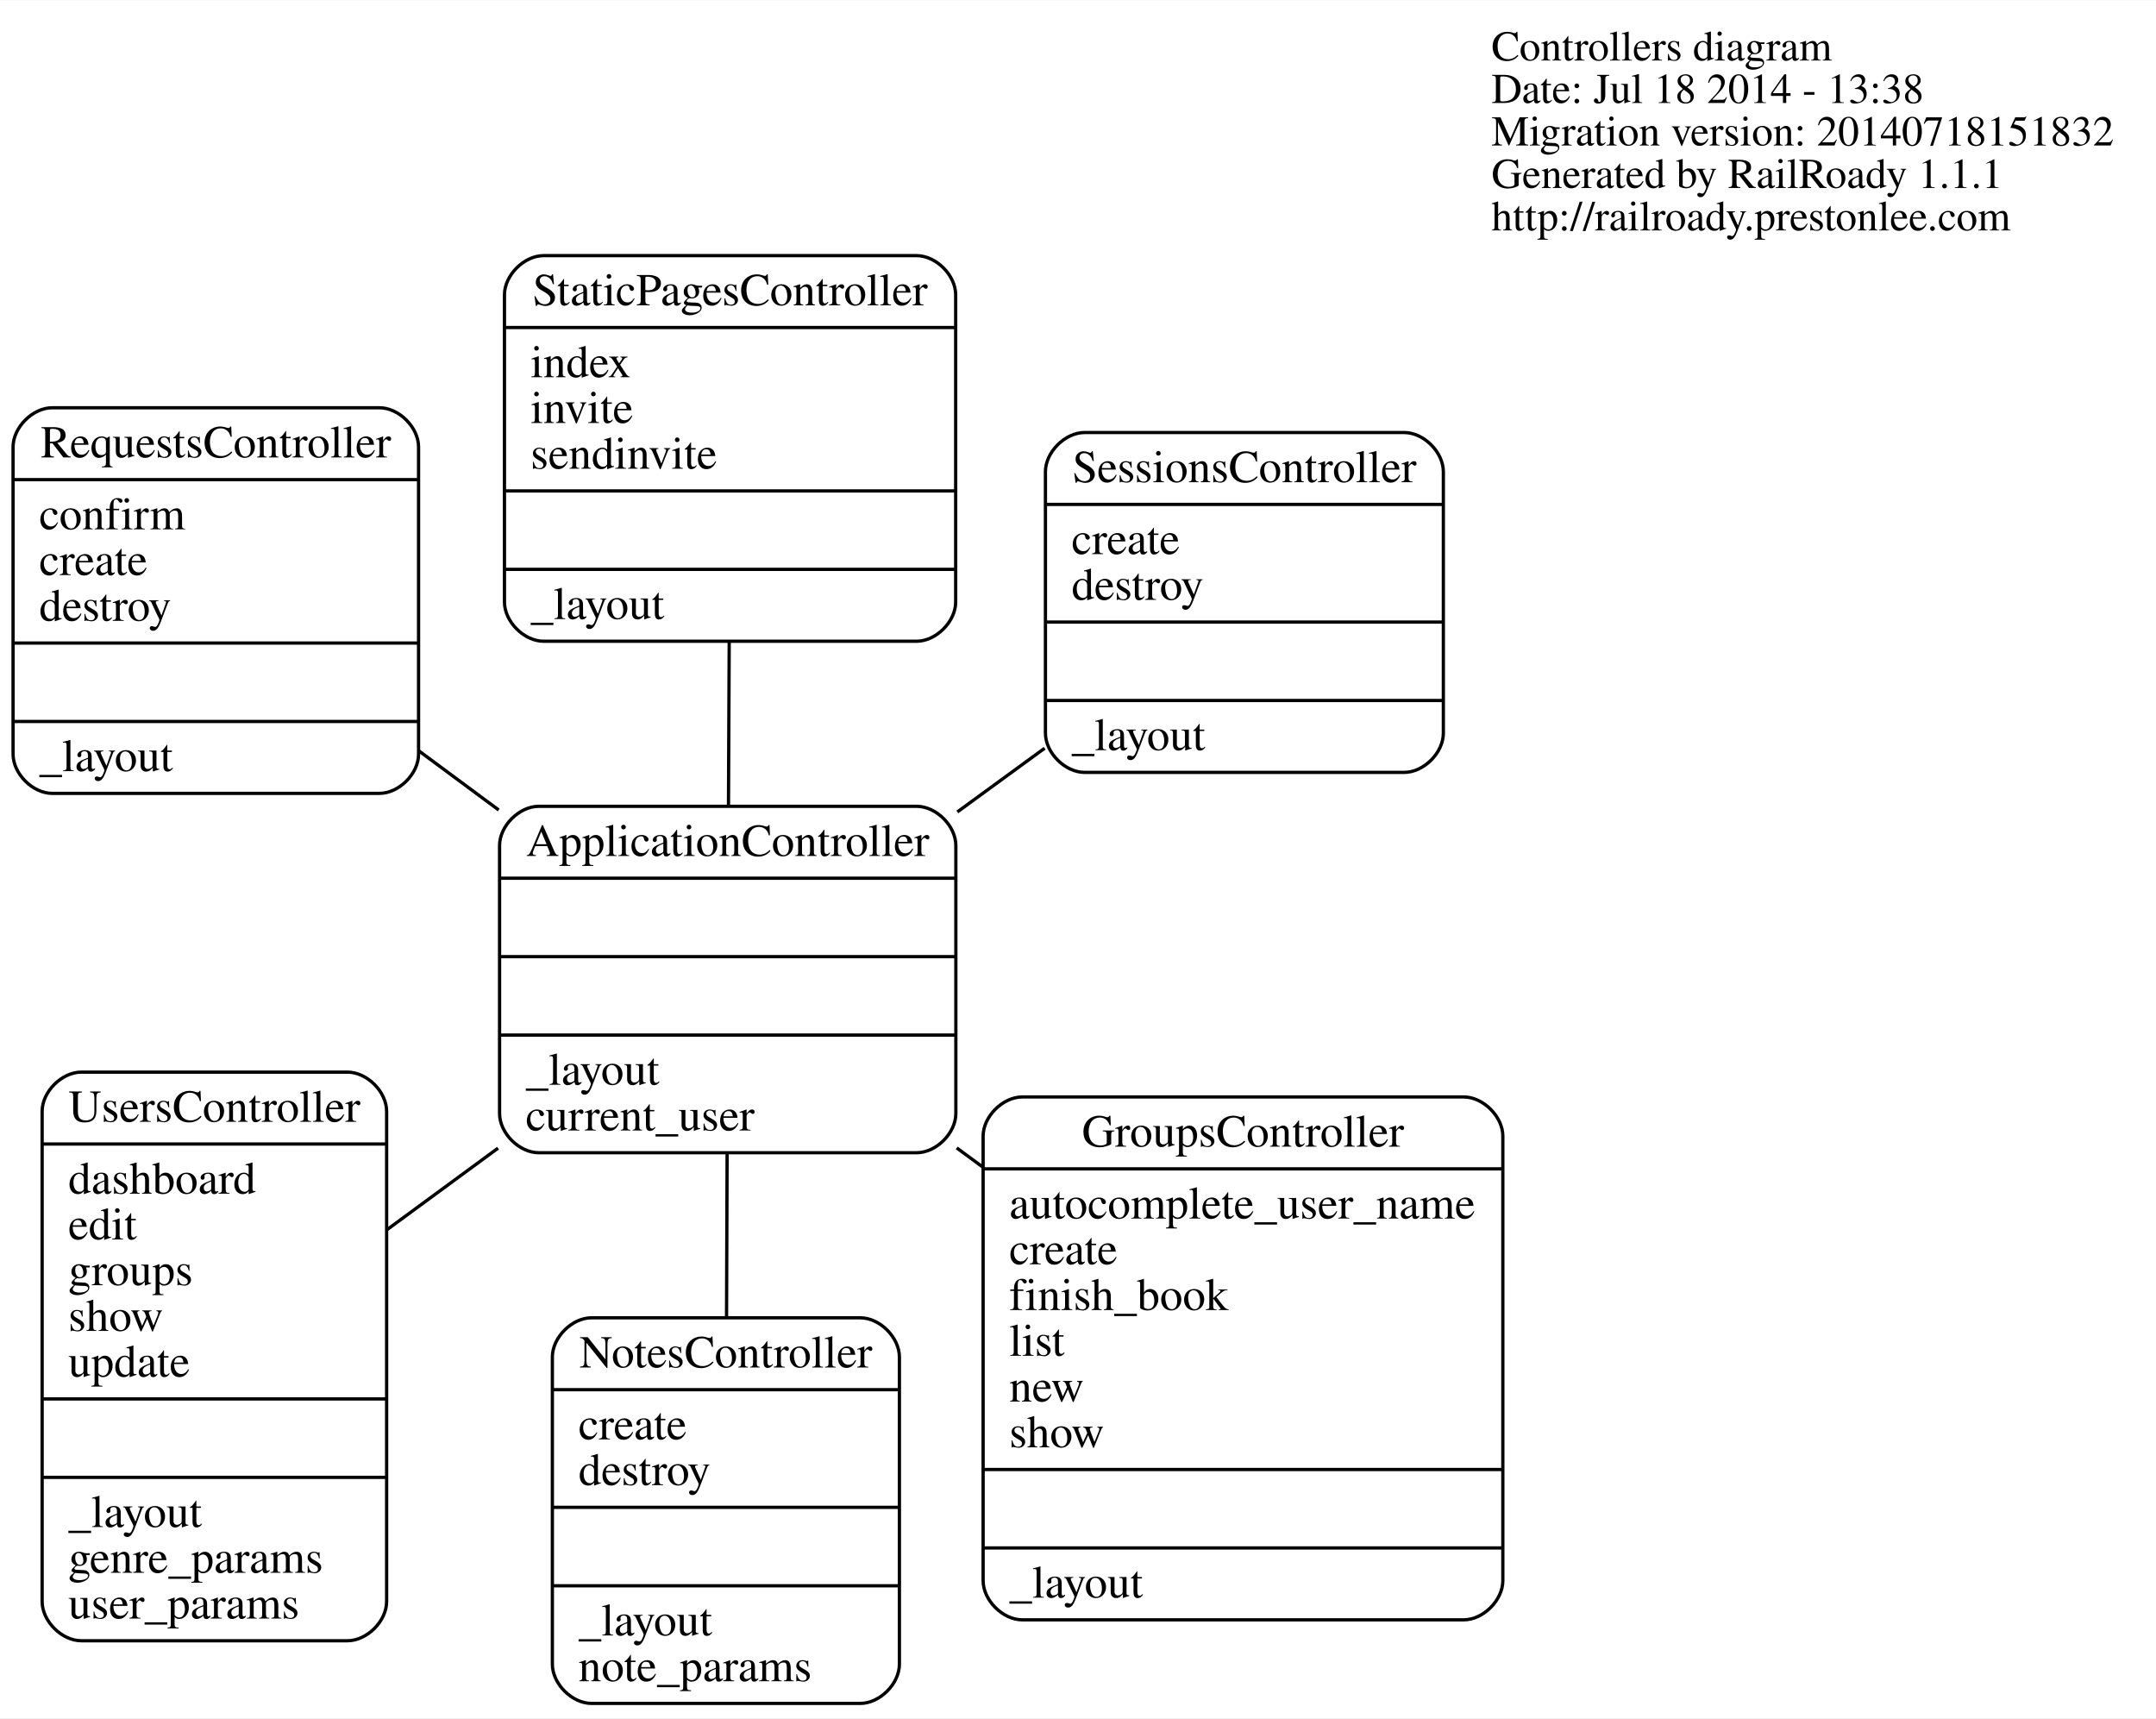
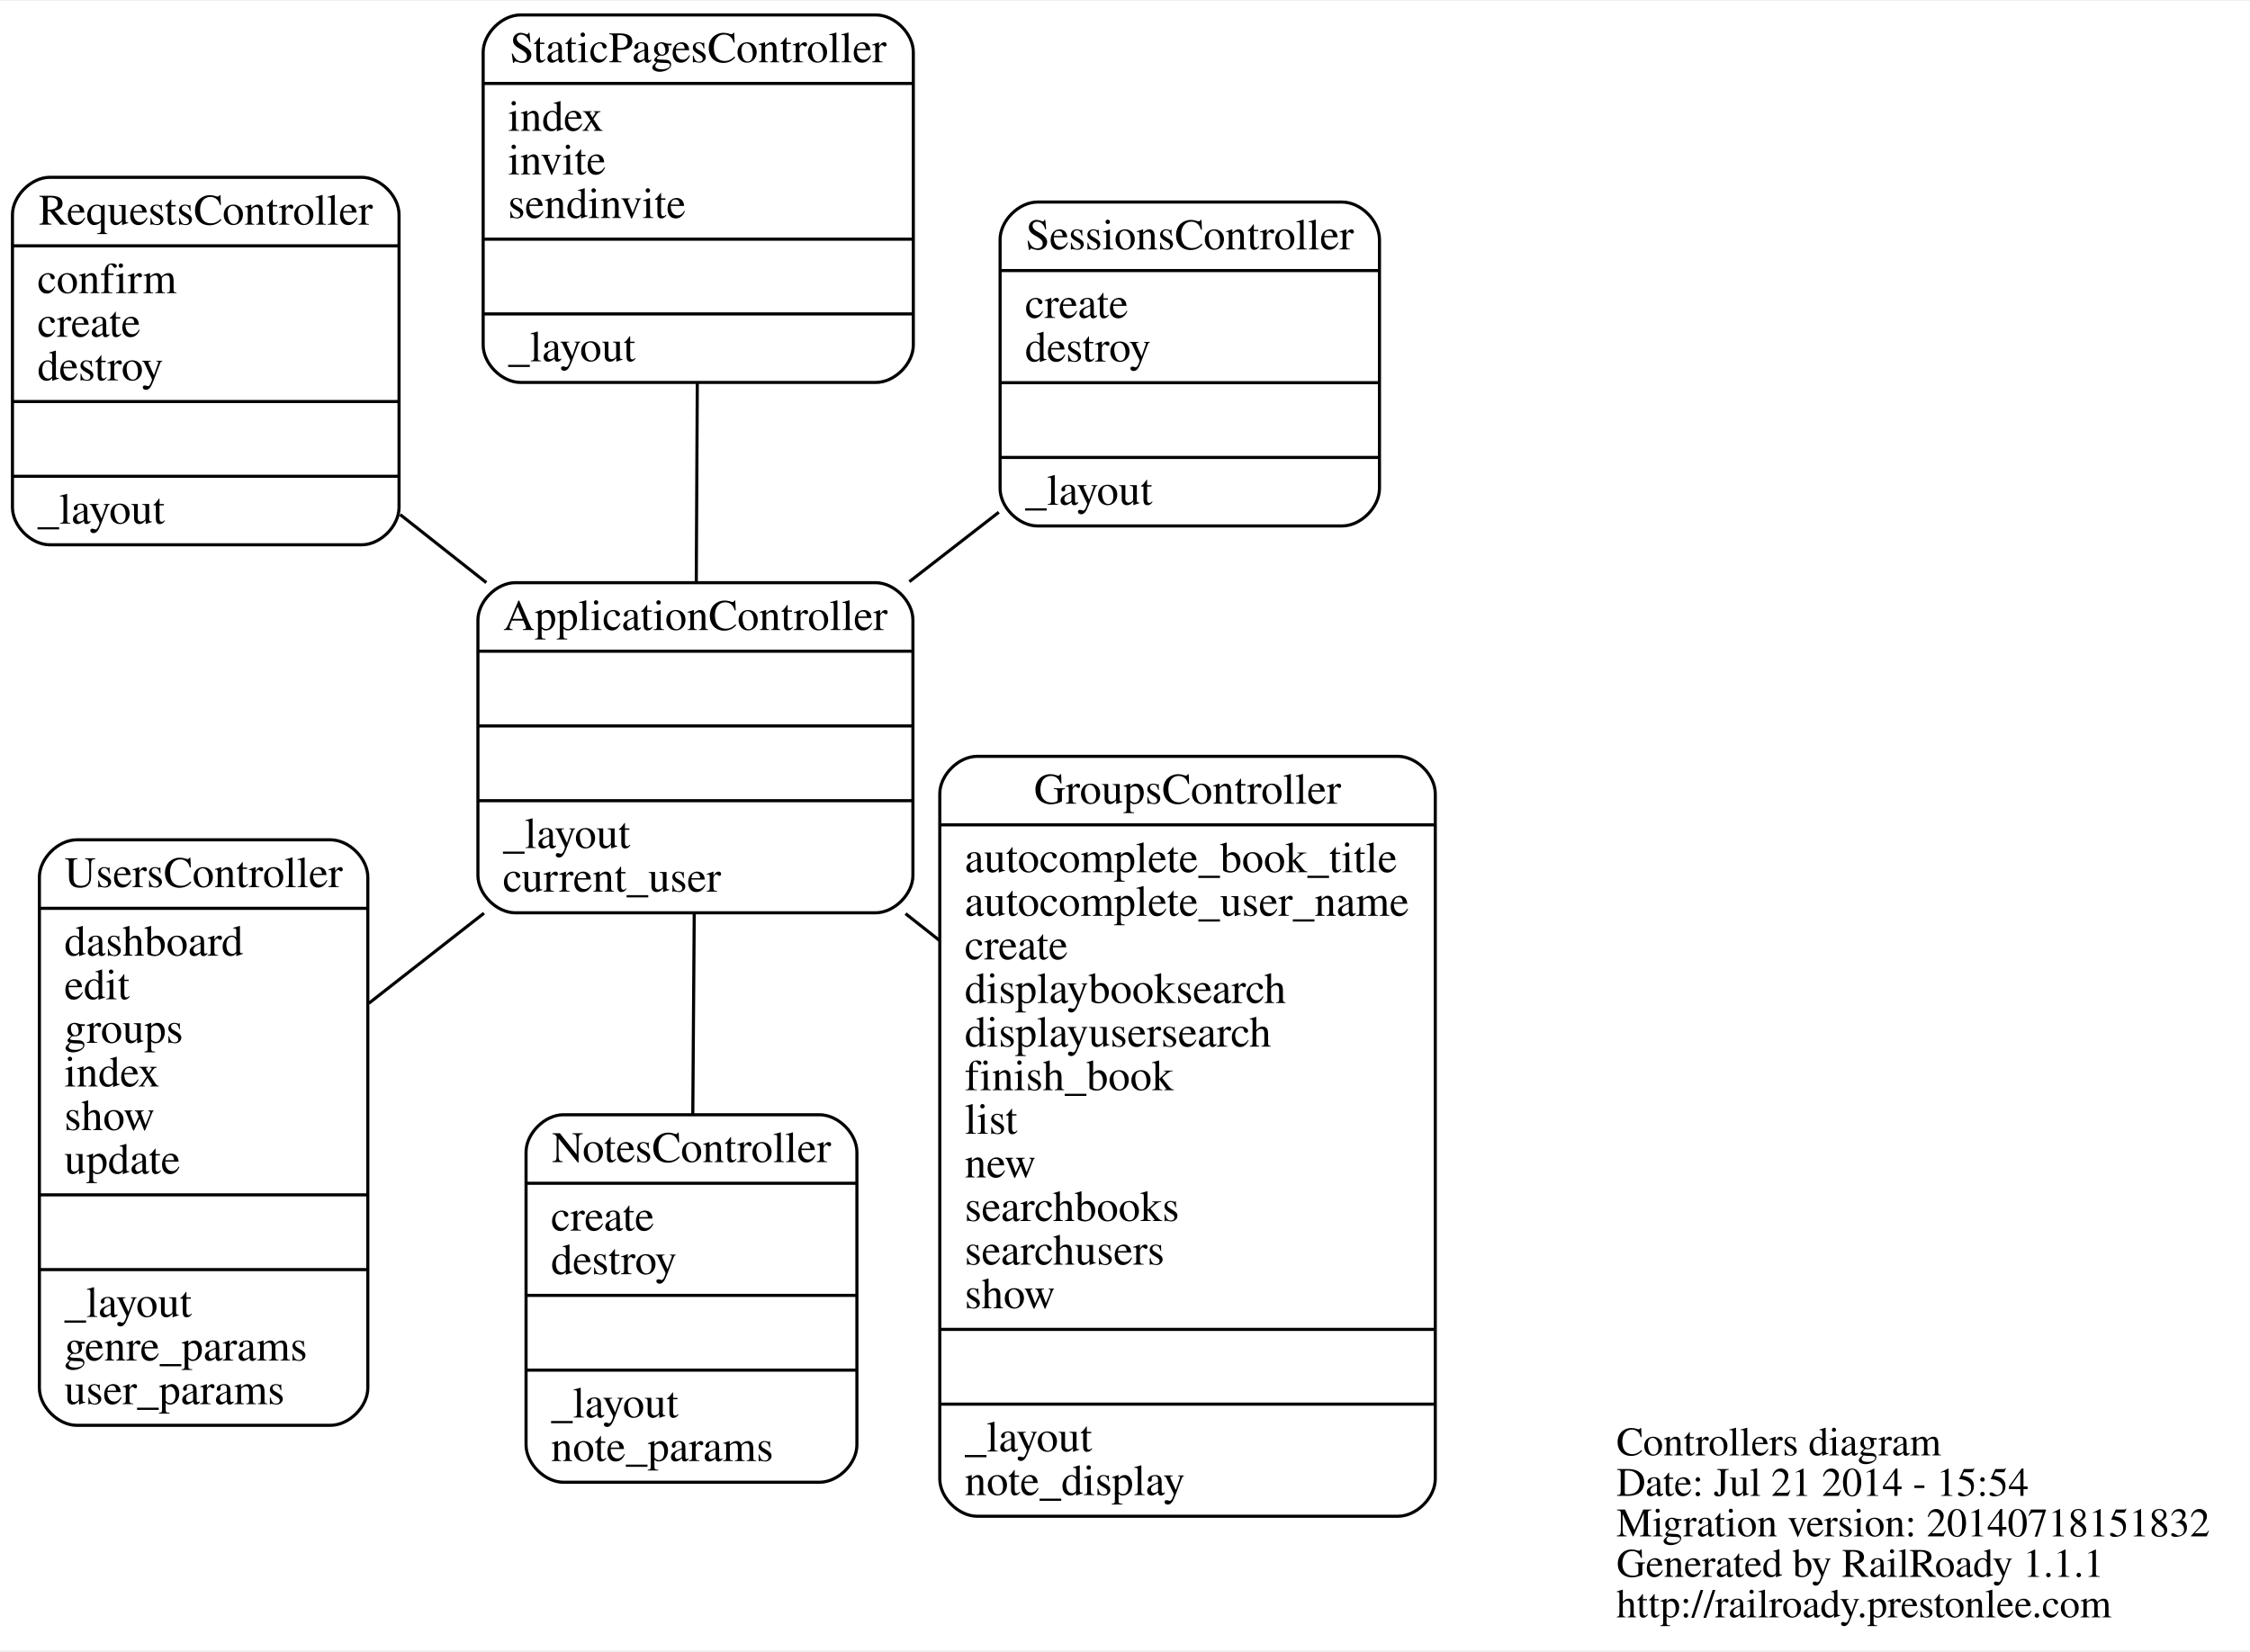
- <svg xmlns="http://www.w3.org/2000/svg" width="660pt" height="526pt" viewBox="0.00 0.00 659.82 525.63">
-   <g id="graph0" class="graph" transform="scale(1 1) rotate(0) translate(226.132 299.5)">
-     <polygon fill="white" stroke="none" points="-226.132,226.128 -226.132,-299.5 433.688,-299.5 433.688,226.128 -226.132,226.128" />
+ <svg xmlns="http://www.w3.org/2000/svg" width="722pt" height="530pt" viewBox="0.00 0.00 722.28 529.61">
+   <g id="graph0" class="graph" transform="scale(1 1) rotate(0) translate(237.591 253.105)">
+     <polygon fill="white" stroke="none" points="-237.591,276.5 -237.591,-253.105 484.688,-253.105 484.688,276.5 -237.591,276.5" />
    <g id="node1" class="node">
-       <text text-anchor="start" x="230.312" y="-281.1" font-family="Times,serif" font-size="13.00">Controllers diagram</text>
-       <text text-anchor="start" x="230.312" y="-268.1" font-family="Times,serif" font-size="13.00">Date: Jul 18 2014 - 13:38</text>
-       <text text-anchor="start" x="230.312" y="-255.1" font-family="Times,serif" font-size="13.00">Migration version: 20140718151832</text>
-       <text text-anchor="start" x="230.312" y="-242.1" font-family="Times,serif" font-size="13.00">Generated by RailRoady 1.1.1</text>
-       <text text-anchor="start" x="230.312" y="-229.1" font-family="Times,serif" font-size="13.00">http://railroady.prestonlee.com</text>
+       <text text-anchor="start" x="281.312" y="213.9" font-family="Times,serif" font-size="13.00">Controllers diagram</text>
+       <text text-anchor="start" x="281.312" y="226.9" font-family="Times,serif" font-size="13.00">Date: Jul 21 2014 - 15:54</text>
+       <text text-anchor="start" x="281.312" y="239.9" font-family="Times,serif" font-size="13.00">Migration version: 20140718151832</text>
+       <text text-anchor="start" x="281.312" y="252.9" font-family="Times,serif" font-size="13.00">Generated by RailRoady 1.1.1</text>
+       <text text-anchor="start" x="281.312" y="265.9" font-family="Times,serif" font-size="13.00">http://railroady.prestonlee.com</text>
    </g>
    <g id="node2" class="node">
-       <path fill="none" stroke="black" d="M-61.247,53.117C-61.247,53.117 54.395,53.117 54.395,53.117 60.395,53.117 66.395,47.117 66.395,41.117 66.395,41.117 66.395,-40.883 66.395,-40.883 66.395,-46.883 60.395,-52.883 54.395,-52.883 54.395,-52.883 -61.247,-52.883 -61.247,-52.883 -67.247,-52.883 -73.247,-46.883 -73.247,-40.883 -73.247,-40.883 -73.247,41.117 -73.247,41.117 -73.247,47.117 -67.247,53.117 -61.247,53.117" />
-       <text text-anchor="middle" x="-3.426" y="-37.683" font-family="Times,serif" font-size="14.00">ApplicationController</text>
-       <polyline fill="none" stroke="black" points="-73.247,-30.883 66.395,-30.883 " />
-       <polyline fill="none" stroke="black" points="-73.247,-6.883 66.395,-6.883 " />
-       <polyline fill="none" stroke="black" points="-73.247,17.117 66.395,17.117 " />
-       <text text-anchor="start" x="-65.247" y="32.317" font-family="Times,serif" font-size="14.00">_layout</text>
-       <text text-anchor="start" x="-65.247" y="46.317" font-family="Times,serif" font-size="14.00">current_user</text>
+       <path fill="none" stroke="black" d="M-72.172,39.692C-72.172,39.692 43.469,39.692 43.469,39.692 49.469,39.692 55.469,33.692 55.469,27.692 55.469,27.692 55.469,-54.308 55.469,-54.308 55.469,-60.308 49.469,-66.308 43.469,-66.308 43.469,-66.308 -72.172,-66.308 -72.172,-66.308 -78.172,-66.308 -84.172,-60.308 -84.172,-54.308 -84.172,-54.308 -84.172,27.692 -84.172,27.692 -84.172,33.692 -78.172,39.692 -72.172,39.692" />
+       <text text-anchor="middle" x="-14.351" y="-51.108" font-family="Times,serif" font-size="14.00">ApplicationController</text>
+       <polyline fill="none" stroke="black" points="-84.172,-44.308 55.469,-44.308 " />
+       <polyline fill="none" stroke="black" points="-84.172,-20.308 55.469,-20.308 " />
+       <polyline fill="none" stroke="black" points="-84.172,3.692 55.469,3.692 " />
+       <text text-anchor="start" x="-76.172" y="18.892" font-family="Times,serif" font-size="14.00">_layout</text>
+       <text text-anchor="start" x="-76.172" y="32.892" font-family="Times,serif" font-size="14.00">current_user</text>
    </g>
    <g id="node3" class="node">
-       <path fill="none" stroke="black" d="M86.741,196.052C86.741,196.052 221.797,196.052 221.797,196.052 227.797,196.052 233.797,190.052 233.797,184.052 233.797,184.052 233.797,48.052 233.797,48.052 233.797,42.052 227.797,36.052 221.797,36.052 221.797,36.052 86.741,36.052 86.741,36.052 80.741,36.052 74.741,42.052 74.741,48.052 74.741,48.052 74.741,184.052 74.741,184.052 74.741,190.052 80.741,196.052 86.741,196.052" />
-       <text text-anchor="middle" x="154.269" y="51.252" font-family="Times,serif" font-size="14.00">GroupsController</text>
-       <polyline fill="none" stroke="black" points="74.741,58.052 233.797,58.052 " />
-       <text text-anchor="start" x="82.741" y="73.252" font-family="Times,serif" font-size="14.00">autocomplete_user_name</text>
-       <text text-anchor="start" x="82.741" y="87.252" font-family="Times,serif" font-size="14.00">create</text>
-       <text text-anchor="start" x="82.741" y="101.252" font-family="Times,serif" font-size="14.00">finish_book</text>
-       <text text-anchor="start" x="82.741" y="115.252" font-family="Times,serif" font-size="14.00">list</text>
-       <text text-anchor="start" x="82.741" y="129.252" font-family="Times,serif" font-size="14.00">new</text>
-       <text text-anchor="start" x="82.741" y="143.252" font-family="Times,serif" font-size="14.00">show</text>
-       <polyline fill="none" stroke="black" points="74.741,150.052 233.797,150.052 " />
-       <polyline fill="none" stroke="black" points="74.741,174.052 233.797,174.052 " />
-       <text text-anchor="start" x="82.741" y="189.252" font-family="Times,serif" font-size="14.00">_layout</text>
+       <path fill="none" stroke="black" d="M76.095,233.451C76.095,233.451 211.15,233.451 211.15,233.451 217.15,233.451 223.15,227.451 223.15,221.451 223.15,221.451 223.15,1.451 223.15,1.451 223.15,-4.549 217.15,-10.549 211.15,-10.549 211.15,-10.549 76.095,-10.549 76.095,-10.549 70.095,-10.549 64.095,-4.549 64.095,1.451 64.095,1.451 64.095,221.451 64.095,221.451 64.095,227.451 70.095,233.451 76.095,233.451" />
+       <text text-anchor="middle" x="143.623" y="4.651" font-family="Times,serif" font-size="14.00">GroupsController</text>
+       <polyline fill="none" stroke="black" points="64.095,11.451 223.15,11.451 " />
+       <text text-anchor="start" x="72.095" y="26.651" font-family="Times,serif" font-size="14.00">autocomplete_book_title</text>
+       <text text-anchor="start" x="72.095" y="40.651" font-family="Times,serif" font-size="14.00">autocomplete_user_name</text>
+       <text text-anchor="start" x="72.095" y="54.651" font-family="Times,serif" font-size="14.00">create</text>
+       <text text-anchor="start" x="72.095" y="68.651" font-family="Times,serif" font-size="14.00">displaybooksearch</text>
+       <text text-anchor="start" x="72.095" y="82.651" font-family="Times,serif" font-size="14.00">displayusersearch</text>
+       <text text-anchor="start" x="72.095" y="96.651" font-family="Times,serif" font-size="14.00">finish_book</text>
+       <text text-anchor="start" x="72.095" y="110.651" font-family="Times,serif" font-size="14.00">list</text>
+       <text text-anchor="start" x="72.095" y="124.651" font-family="Times,serif" font-size="14.00">new</text>
+       <text text-anchor="start" x="72.095" y="138.651" font-family="Times,serif" font-size="14.00">searchbooks</text>
+       <text text-anchor="start" x="72.095" y="152.651" font-family="Times,serif" font-size="14.00">searchusers</text>
+       <text text-anchor="start" x="72.095" y="166.651" font-family="Times,serif" font-size="14.00">show</text>
+       <polyline fill="none" stroke="black" points="64.095,173.451 223.15,173.451 " />
+       <polyline fill="none" stroke="black" points="64.095,197.451 223.15,197.451 " />
+       <text text-anchor="start" x="72.095" y="212.651" font-family="Times,serif" font-size="14.00">_layout</text>
+       <text text-anchor="start" x="72.095" y="226.651" font-family="Times,serif" font-size="14.00">note_display</text>
    </g>
    <g id="edge1" class="edge">
-       <path fill="none" stroke="black" d="M66.66,51.643C69.292,53.578 71.937,55.523 74.584,57.469" />
+       <path fill="none" stroke="black" d="M53.102,39.963C56.708,42.811 60.347,45.685 63.987,48.56" />
    </g>
    <g id="node4" class="node">
-       <path fill="none" stroke="black" d="M-45.088,221.628C-45.088,221.628 37.119,221.628 37.119,221.628 43.119,221.628 49.119,215.628 49.119,209.628 49.119,209.628 49.119,115.628 49.119,115.628 49.119,109.628 43.119,103.628 37.119,103.628 37.119,103.628 -45.088,103.628 -45.088,103.628 -51.088,103.628 -57.088,109.628 -57.088,115.628 -57.088,115.628 -57.088,209.628 -57.088,209.628 -57.088,215.628 -51.088,221.628 -45.088,221.628" />
-       <text text-anchor="middle" x="-3.985" y="118.828" font-family="Times,serif" font-size="14.00">NotesController</text>
-       <polyline fill="none" stroke="black" points="-57.088,125.628 49.119,125.628 " />
-       <text text-anchor="start" x="-49.088" y="140.828" font-family="Times,serif" font-size="14.00">create</text>
-       <text text-anchor="start" x="-49.088" y="154.828" font-family="Times,serif" font-size="14.00">destroy</text>
-       <polyline fill="none" stroke="black" points="-57.088,161.628 49.119,161.628 " />
-       <polyline fill="none" stroke="black" points="-57.088,185.628 49.119,185.628 " />
-       <text text-anchor="start" x="-49.088" y="200.828" font-family="Times,serif" font-size="14.00">_layout</text>
-       <text text-anchor="start" x="-49.088" y="214.828" font-family="Times,serif" font-size="14.00">note_params</text>
+       <path fill="none" stroke="black" d="M-56.722,222.532C-56.722,222.532 25.485,222.532 25.485,222.532 31.485,222.532 37.485,216.532 37.485,210.532 37.485,210.532 37.485,116.532 37.485,116.532 37.485,110.532 31.485,104.532 25.485,104.532 25.485,104.532 -56.722,104.532 -56.722,104.532 -62.722,104.532 -68.722,110.532 -68.722,116.532 -68.722,116.532 -68.722,210.532 -68.722,210.532 -68.722,216.532 -62.722,222.532 -56.722,222.532" />
+       <text text-anchor="middle" x="-15.618" y="119.732" font-family="Times,serif" font-size="14.00">NotesController</text>
+       <polyline fill="none" stroke="black" points="-68.722,126.532 37.485,126.532 " />
+       <text text-anchor="start" x="-60.722" y="141.732" font-family="Times,serif" font-size="14.00">create</text>
+       <text text-anchor="start" x="-60.722" y="155.732" font-family="Times,serif" font-size="14.00">destroy</text>
+       <polyline fill="none" stroke="black" points="-68.722,162.532 37.485,162.532 " />
+       <polyline fill="none" stroke="black" points="-68.722,186.532 37.485,186.532 " />
+       <text text-anchor="start" x="-60.722" y="201.732" font-family="Times,serif" font-size="14.00">_layout</text>
+       <text text-anchor="start" x="-60.722" y="215.732" font-family="Times,serif" font-size="14.00">note_params</text>
    </g>
    <g id="edge2" class="edge">
-       <path fill="none" stroke="black" d="M-3.609,53.329C-3.664,69.344 -3.725,87.014 -3.781,103.394" />
+       <path fill="none" stroke="black" d="M-14.732,39.75C-14.877,60.097 -15.044,83.436 -15.194,104.324" />
    </g>
    <g id="node5" class="node">
-       <path fill="none" stroke="black" d="M-210.132,-56.843C-210.132,-56.843 -110.035,-56.843 -110.035,-56.843 -104.035,-56.843 -98.035,-62.843 -98.035,-68.843 -98.035,-68.843 -98.035,-162.843 -98.035,-162.843 -98.035,-168.843 -104.035,-174.843 -110.035,-174.843 -110.035,-174.843 -210.132,-174.843 -210.132,-174.843 -216.132,-174.843 -222.132,-168.843 -222.132,-162.843 -222.132,-162.843 -222.132,-68.843 -222.132,-68.843 -222.132,-62.843 -216.132,-56.843 -210.132,-56.843" />
-       <text text-anchor="middle" x="-160.084" y="-159.643" font-family="Times,serif" font-size="14.00">RequestsController</text>
-       <polyline fill="none" stroke="black" points="-222.132,-152.843 -98.035,-152.843 " />
-       <text text-anchor="start" x="-214.132" y="-137.643" font-family="Times,serif" font-size="14.00">confirm</text>
-       <text text-anchor="start" x="-214.132" y="-123.643" font-family="Times,serif" font-size="14.00">create</text>
-       <text text-anchor="start" x="-214.132" y="-109.643" font-family="Times,serif" font-size="14.00">destroy</text>
-       <polyline fill="none" stroke="black" points="-222.132,-102.843 -98.035,-102.843 " />
-       <polyline fill="none" stroke="black" points="-222.132,-78.843 -98.035,-78.843 " />
-       <text text-anchor="start" x="-214.132" y="-63.643" font-family="Times,serif" font-size="14.00">_layout</text>
+       <path fill="none" stroke="black" d="M-221.591,-78.471C-221.591,-78.471 -121.495,-78.471 -121.495,-78.471 -115.495,-78.471 -109.495,-84.471 -109.495,-90.471 -109.495,-90.471 -109.495,-184.471 -109.495,-184.471 -109.495,-190.471 -115.495,-196.471 -121.495,-196.471 -121.495,-196.471 -221.591,-196.471 -221.591,-196.471 -227.591,-196.471 -233.591,-190.471 -233.591,-184.471 -233.591,-184.471 -233.591,-90.471 -233.591,-90.471 -233.591,-84.471 -227.591,-78.471 -221.591,-78.471" />
+       <text text-anchor="middle" x="-171.543" y="-181.271" font-family="Times,serif" font-size="14.00">RequestsController</text>
+       <polyline fill="none" stroke="black" points="-233.591,-174.471 -109.495,-174.471 " />
+       <text text-anchor="start" x="-225.591" y="-159.271" font-family="Times,serif" font-size="14.00">confirm</text>
+       <text text-anchor="start" x="-225.591" y="-145.271" font-family="Times,serif" font-size="14.00">create</text>
+       <text text-anchor="start" x="-225.591" y="-131.271" font-family="Times,serif" font-size="14.00">destroy</text>
+       <polyline fill="none" stroke="black" points="-233.591,-124.471 -109.495,-124.471 " />
+       <polyline fill="none" stroke="black" points="-233.591,-100.471 -109.495,-100.471 " />
+       <text text-anchor="start" x="-225.591" y="-85.271" font-family="Times,serif" font-size="14.00">_layout</text>
    </g>
    <g id="edge3" class="edge">
-       <path fill="none" stroke="black" d="M-73.507,-51.758C-81.654,-57.788 -89.921,-63.907 -97.95,-69.851" />
+       <path fill="none" stroke="black" d="M-81.471,-66.324C-90.65,-73.574 -100.042,-80.993 -109.133,-88.174" />
    </g>
    <g id="node6" class="node">
-       <path fill="none" stroke="black" d="M105.812,-63.263C105.812,-63.263 203.592,-63.263 203.592,-63.263 209.592,-63.263 215.592,-69.263 215.592,-75.263 215.592,-75.263 215.592,-155.263 215.592,-155.263 215.592,-161.263 209.592,-167.263 203.592,-167.263 203.592,-167.263 105.812,-167.263 105.812,-167.263 99.812,-167.263 93.812,-161.263 93.812,-155.263 93.812,-155.263 93.812,-75.263 93.812,-75.263 93.812,-69.263 99.812,-63.263 105.812,-63.263" />
-       <text text-anchor="middle" x="154.702" y="-152.063" font-family="Times,serif" font-size="14.00">SessionsController</text>
-       <polyline fill="none" stroke="black" points="93.812,-145.263 215.592,-145.263 " />
-       <text text-anchor="start" x="101.812" y="-130.063" font-family="Times,serif" font-size="14.00">create</text>
-       <text text-anchor="start" x="101.812" y="-116.063" font-family="Times,serif" font-size="14.00">destroy</text>
-       <polyline fill="none" stroke="black" points="93.812,-109.263 215.592,-109.263 " />
-       <polyline fill="none" stroke="black" points="93.812,-85.263 215.592,-85.263 " />
-       <text text-anchor="start" x="101.812" y="-70.063" font-family="Times,serif" font-size="14.00">_layout</text>
+       <path fill="none" stroke="black" d="M95.455,-84.525C95.455,-84.525 193.235,-84.525 193.235,-84.525 199.235,-84.525 205.235,-90.525 205.235,-96.525 205.235,-96.525 205.235,-176.525 205.235,-176.525 205.235,-182.525 199.235,-188.525 193.235,-188.525 193.235,-188.525 95.455,-188.525 95.455,-188.525 89.455,-188.525 83.455,-182.525 83.455,-176.525 83.455,-176.525 83.455,-96.525 83.455,-96.525 83.455,-90.525 89.455,-84.525 95.455,-84.525" />
+       <text text-anchor="middle" x="144.345" y="-173.325" font-family="Times,serif" font-size="14.00">SessionsController</text>
+       <polyline fill="none" stroke="black" points="83.455,-166.525 205.235,-166.525 " />
+       <text text-anchor="start" x="91.455" y="-151.325" font-family="Times,serif" font-size="14.00">create</text>
+       <text text-anchor="start" x="91.455" y="-137.325" font-family="Times,serif" font-size="14.00">destroy</text>
+       <polyline fill="none" stroke="black" points="83.455,-130.525 205.235,-130.525 " />
+       <polyline fill="none" stroke="black" points="83.455,-106.525 205.235,-106.525 " />
+       <text text-anchor="start" x="91.455" y="-91.325" font-family="Times,serif" font-size="14.00">_layout</text>
    </g>
    <g id="edge4" class="edge">
-       <path fill="none" stroke="black" d="M66.852,-51.163C75.76,-57.663 84.82,-64.273 93.569,-70.657" />
+       <path fill="none" stroke="black" d="M54.332,-66.636C63.882,-74.051 73.641,-81.628 83.044,-88.929" />
    </g>
    <g id="node7" class="node">
-       <path fill="none" stroke="black" d="M-59.748,-103.393C-59.748,-103.393 54.342,-103.393 54.342,-103.393 60.342,-103.393 66.342,-109.393 66.342,-115.393 66.342,-115.393 66.342,-209.393 66.342,-209.393 66.342,-215.393 60.342,-221.393 54.342,-221.393 54.342,-221.393 -59.748,-221.393 -59.748,-221.393 -65.748,-221.393 -71.748,-215.393 -71.748,-209.393 -71.748,-209.393 -71.748,-115.393 -71.748,-115.393 -71.748,-109.393 -65.748,-103.393 -59.748,-103.393" />
-       <text text-anchor="middle" x="-2.703" y="-206.193" font-family="Times,serif" font-size="14.00">StaticPagesController</text>
-       <polyline fill="none" stroke="black" points="-71.748,-199.393 66.342,-199.393 " />
-       <text text-anchor="start" x="-63.748" y="-184.193" font-family="Times,serif" font-size="14.00">index</text>
-       <text text-anchor="start" x="-63.748" y="-170.193" font-family="Times,serif" font-size="14.00">invite</text>
-       <text text-anchor="start" x="-63.748" y="-156.193" font-family="Times,serif" font-size="14.00">sendinvite</text>
-       <polyline fill="none" stroke="black" points="-71.748,-149.393 66.342,-149.393 " />
-       <polyline fill="none" stroke="black" points="-71.748,-125.393 66.342,-125.393 " />
-       <text text-anchor="start" x="-63.748" y="-110.193" font-family="Times,serif" font-size="14.00">_layout</text>
+       <path fill="none" stroke="black" d="M-70.491,-130.605C-70.491,-130.605 43.599,-130.605 43.599,-130.605 49.599,-130.605 55.599,-136.605 55.599,-142.605 55.599,-142.605 55.599,-236.605 55.599,-236.605 55.599,-242.605 49.599,-248.605 43.599,-248.605 43.599,-248.605 -70.491,-248.605 -70.491,-248.605 -76.491,-248.605 -82.491,-242.605 -82.491,-236.605 -82.491,-236.605 -82.491,-142.605 -82.491,-142.605 -82.491,-136.605 -76.491,-130.605 -70.491,-130.605" />
+       <text text-anchor="middle" x="-13.446" y="-233.405" font-family="Times,serif" font-size="14.00">StaticPagesController</text>
+       <polyline fill="none" stroke="black" points="-82.491,-226.605 55.599,-226.605 " />
+       <text text-anchor="start" x="-74.491" y="-211.405" font-family="Times,serif" font-size="14.00">index</text>
+       <text text-anchor="start" x="-74.491" y="-197.405" font-family="Times,serif" font-size="14.00">invite</text>
+       <text text-anchor="start" x="-74.491" y="-183.405" font-family="Times,serif" font-size="14.00">sendinvite</text>
+       <polyline fill="none" stroke="black" points="-82.491,-176.605 55.599,-176.605 " />
+       <polyline fill="none" stroke="black" points="-82.491,-152.605 55.599,-152.605 " />
+       <text text-anchor="start" x="-74.491" y="-137.405" font-family="Times,serif" font-size="14.00">_layout</text>
    </g>
    <g id="edge5" class="edge">
-       <path fill="none" stroke="black" d="M-3.189,-53.095C-3.118,-69.109 -3.039,-86.78 -2.967,-103.159" />
+       <path fill="none" stroke="black" d="M-14.077,-66.681C-13.974,-86.849 -13.855,-109.909 -13.749,-130.566" />
    </g>
    <g id="node8" class="node">
-       <path fill="none" stroke="black" d="M-201.238,202.453C-201.238,202.453 -119.81,202.453 -119.81,202.453 -113.81,202.453 -107.81,196.453 -107.81,190.453 -107.81,190.453 -107.81,40.453 -107.81,40.453 -107.81,34.453 -113.81,28.453 -119.81,28.453 -119.81,28.453 -201.238,28.453 -201.238,28.453 -207.238,28.453 -213.238,34.453 -213.238,40.453 -213.238,40.453 -213.238,190.453 -213.238,190.453 -213.238,196.453 -207.238,202.453 -201.238,202.453" />
-       <text text-anchor="middle" x="-160.524" y="43.653" font-family="Times,serif" font-size="14.00">UsersController</text>
-       <polyline fill="none" stroke="black" points="-213.238,50.453 -107.81,50.453 " />
-       <text text-anchor="start" x="-205.238" y="65.653" font-family="Times,serif" font-size="14.00">dashboard</text>
-       <text text-anchor="start" x="-205.238" y="79.653" font-family="Times,serif" font-size="14.00">edit</text>
-       <text text-anchor="start" x="-205.238" y="93.653" font-family="Times,serif" font-size="14.00">groups</text>
-       <text text-anchor="start" x="-205.238" y="107.653" font-family="Times,serif" font-size="14.00">show</text>
-       <text text-anchor="start" x="-205.238" y="121.653" font-family="Times,serif" font-size="14.00">update</text>
-       <polyline fill="none" stroke="black" points="-213.238,128.453 -107.81,128.453 " />
-       <polyline fill="none" stroke="black" points="-213.238,152.453 -107.81,152.453 " />
-       <text text-anchor="start" x="-205.238" y="167.653" font-family="Times,serif" font-size="14.00">_layout</text>
-       <text text-anchor="start" x="-205.238" y="181.653" font-family="Times,serif" font-size="14.00">genre_params</text>
-       <text text-anchor="start" x="-205.238" y="195.653" font-family="Times,serif" font-size="14.00">user_params</text>
+       <path fill="none" stroke="black" d="M-212.945,204.254C-212.945,204.254 -131.517,204.254 -131.517,204.254 -125.517,204.254 -119.517,198.254 -119.517,192.254 -119.517,192.254 -119.517,28.254 -119.517,28.254 -119.517,22.254 -125.517,16.254 -131.517,16.254 -131.517,16.254 -212.945,16.254 -212.945,16.254 -218.945,16.254 -224.945,22.254 -224.945,28.254 -224.945,28.254 -224.945,192.254 -224.945,192.254 -224.945,198.254 -218.945,204.254 -212.945,204.254" />
+       <text text-anchor="middle" x="-172.231" y="31.454" font-family="Times,serif" font-size="14.00">UsersController</text>
+       <polyline fill="none" stroke="black" points="-224.945,38.254 -119.517,38.254 " />
+       <text text-anchor="start" x="-216.945" y="53.454" font-family="Times,serif" font-size="14.00">dashboard</text>
+       <text text-anchor="start" x="-216.945" y="67.454" font-family="Times,serif" font-size="14.00">edit</text>
+       <text text-anchor="start" x="-216.945" y="81.454" font-family="Times,serif" font-size="14.00">groups</text>
+       <text text-anchor="start" x="-216.945" y="95.454" font-family="Times,serif" font-size="14.00">index</text>
+       <text text-anchor="start" x="-216.945" y="109.454" font-family="Times,serif" font-size="14.00">show</text>
+       <text text-anchor="start" x="-216.945" y="123.454" font-family="Times,serif" font-size="14.00">update</text>
+       <polyline fill="none" stroke="black" points="-224.945,130.254 -119.517,130.254 " />
+       <polyline fill="none" stroke="black" points="-224.945,154.254 -119.517,154.254 " />
+       <text text-anchor="start" x="-216.945" y="169.454" font-family="Times,serif" font-size="14.00">_layout</text>
+       <text text-anchor="start" x="-216.945" y="183.454" font-family="Times,serif" font-size="14.00">genre_params</text>
+       <text text-anchor="start" x="-216.945" y="197.454" font-family="Times,serif" font-size="14.00">user_params</text>
    </g>
    <g id="edge6" class="edge">
-       <path fill="none" stroke="black" d="M-73.704,51.713C-85.141,60.11 -96.815,68.68 -107.741,76.702" />
+       <path fill="none" stroke="black" d="M-82.223,39.811C-94.592,49.491 -107.331,59.461 -119.193,68.744" />
    </g>
  </g>
</svg>
